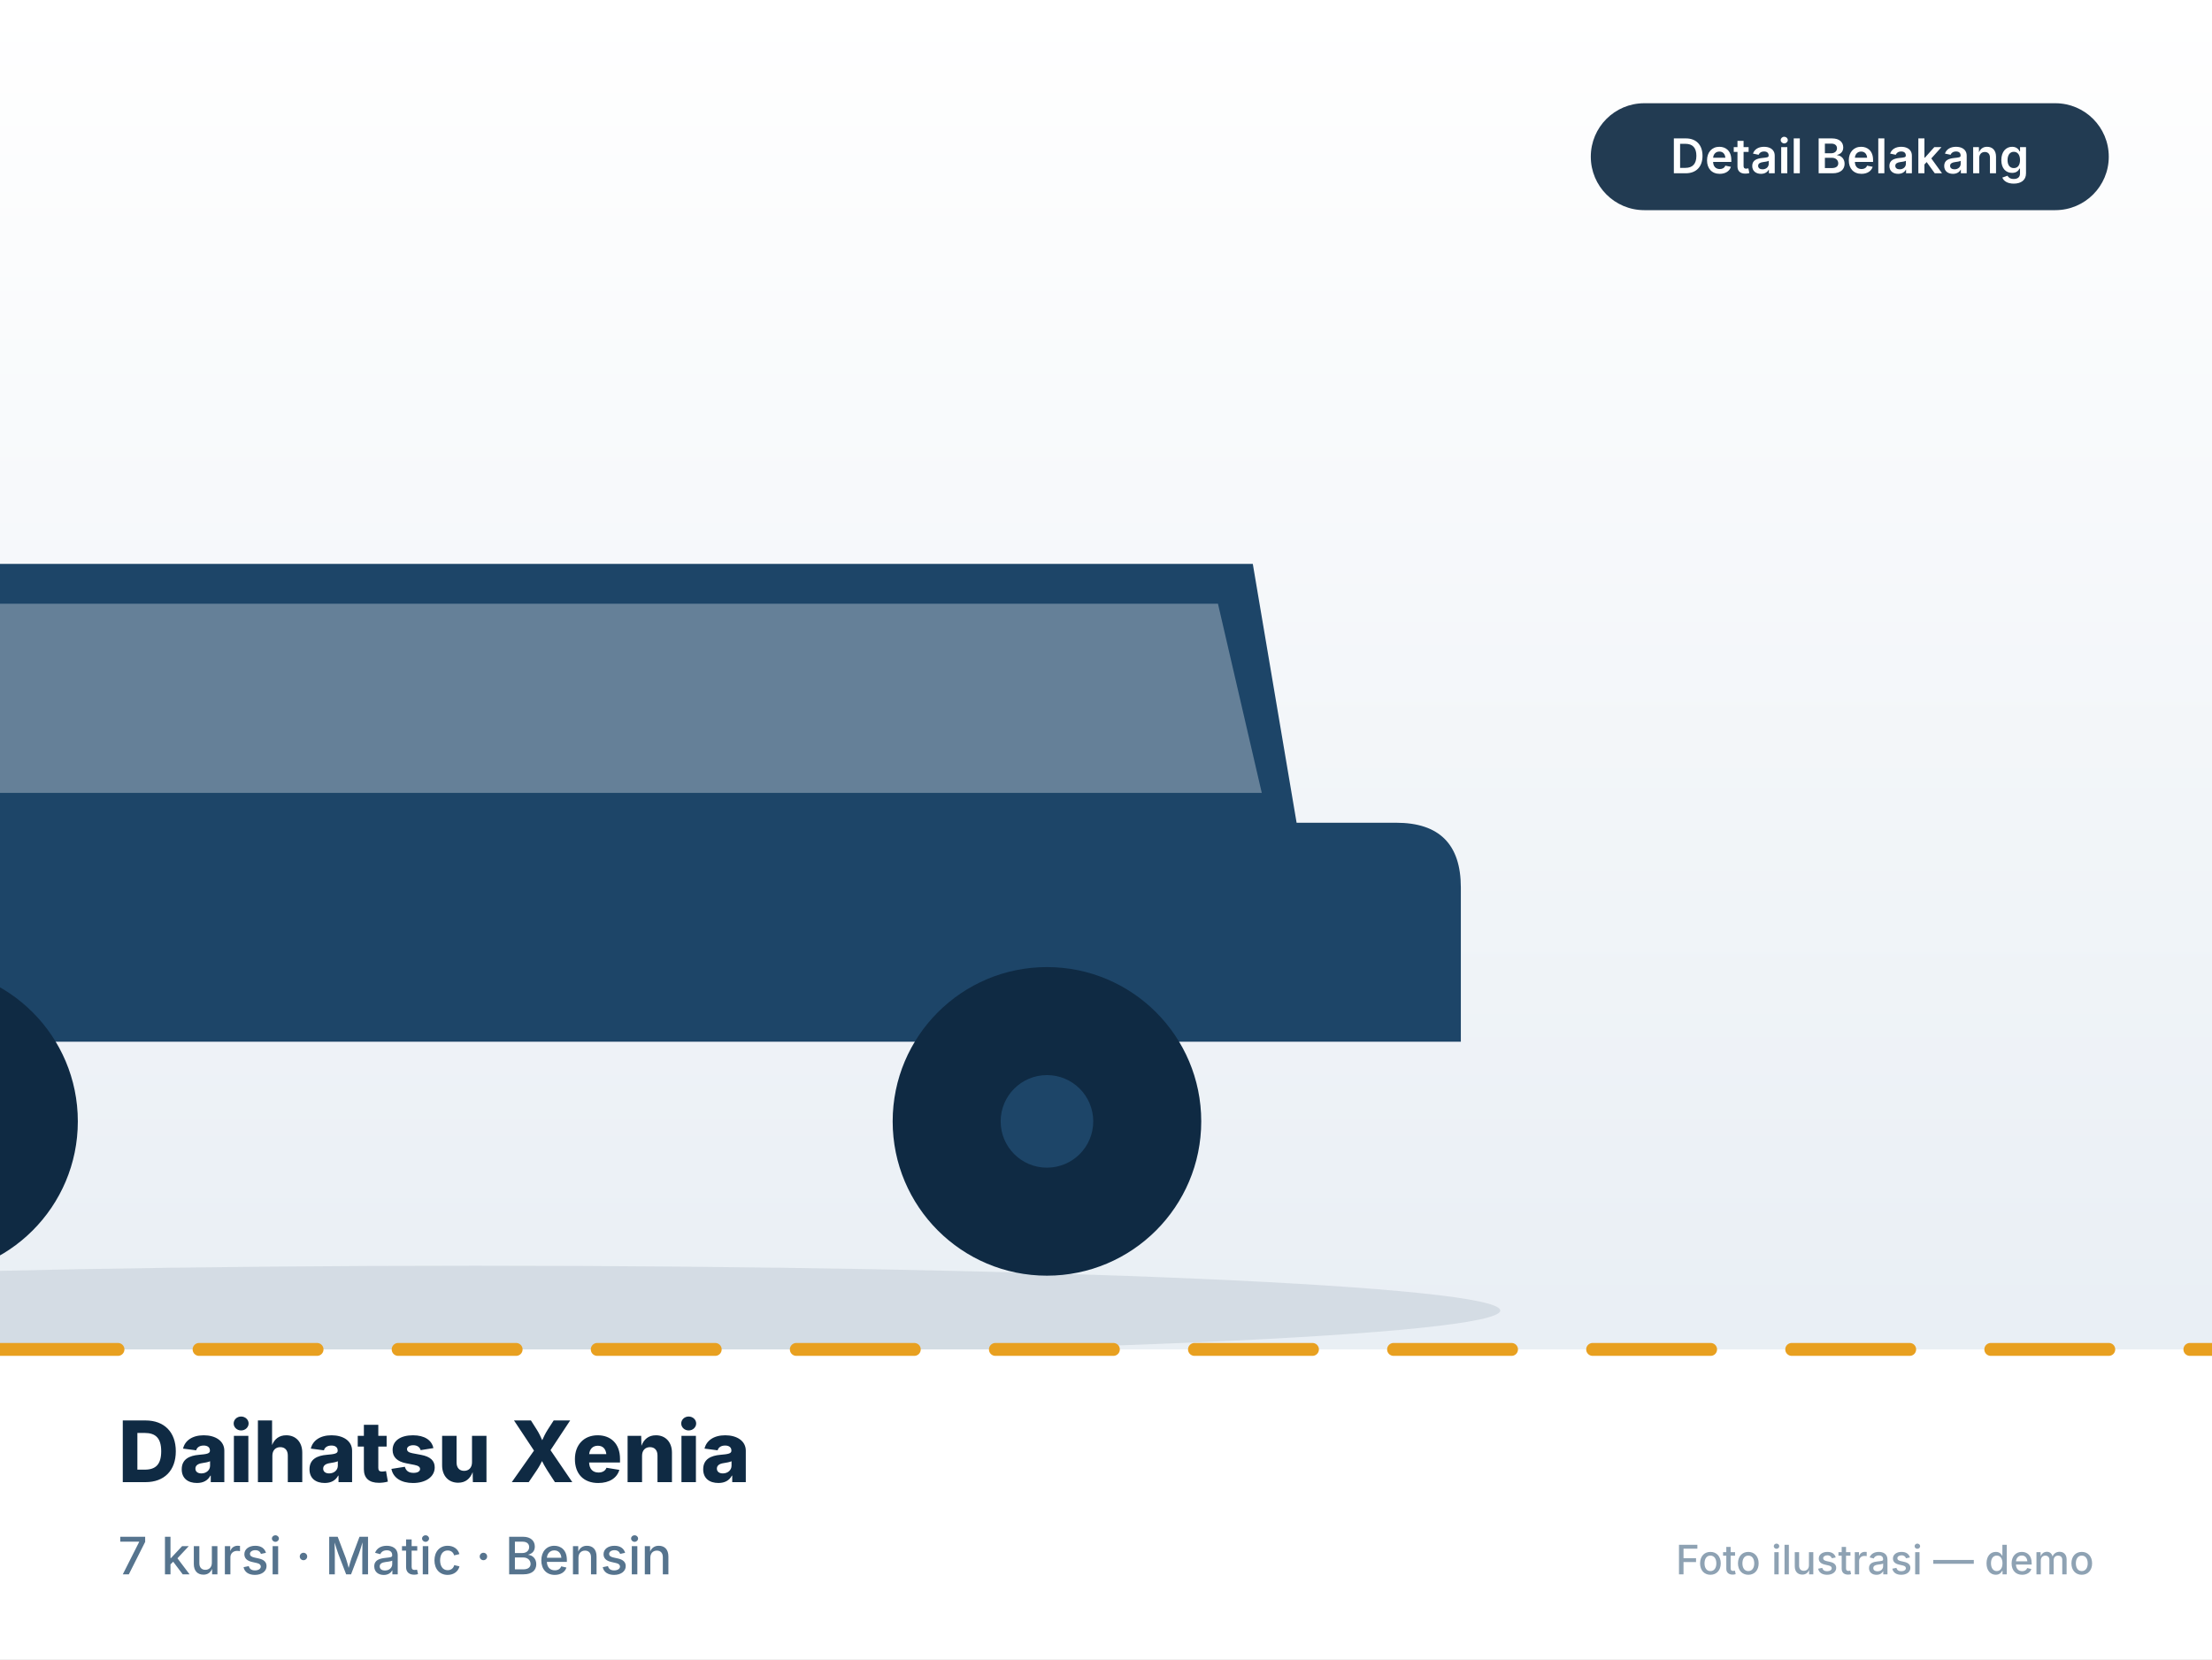
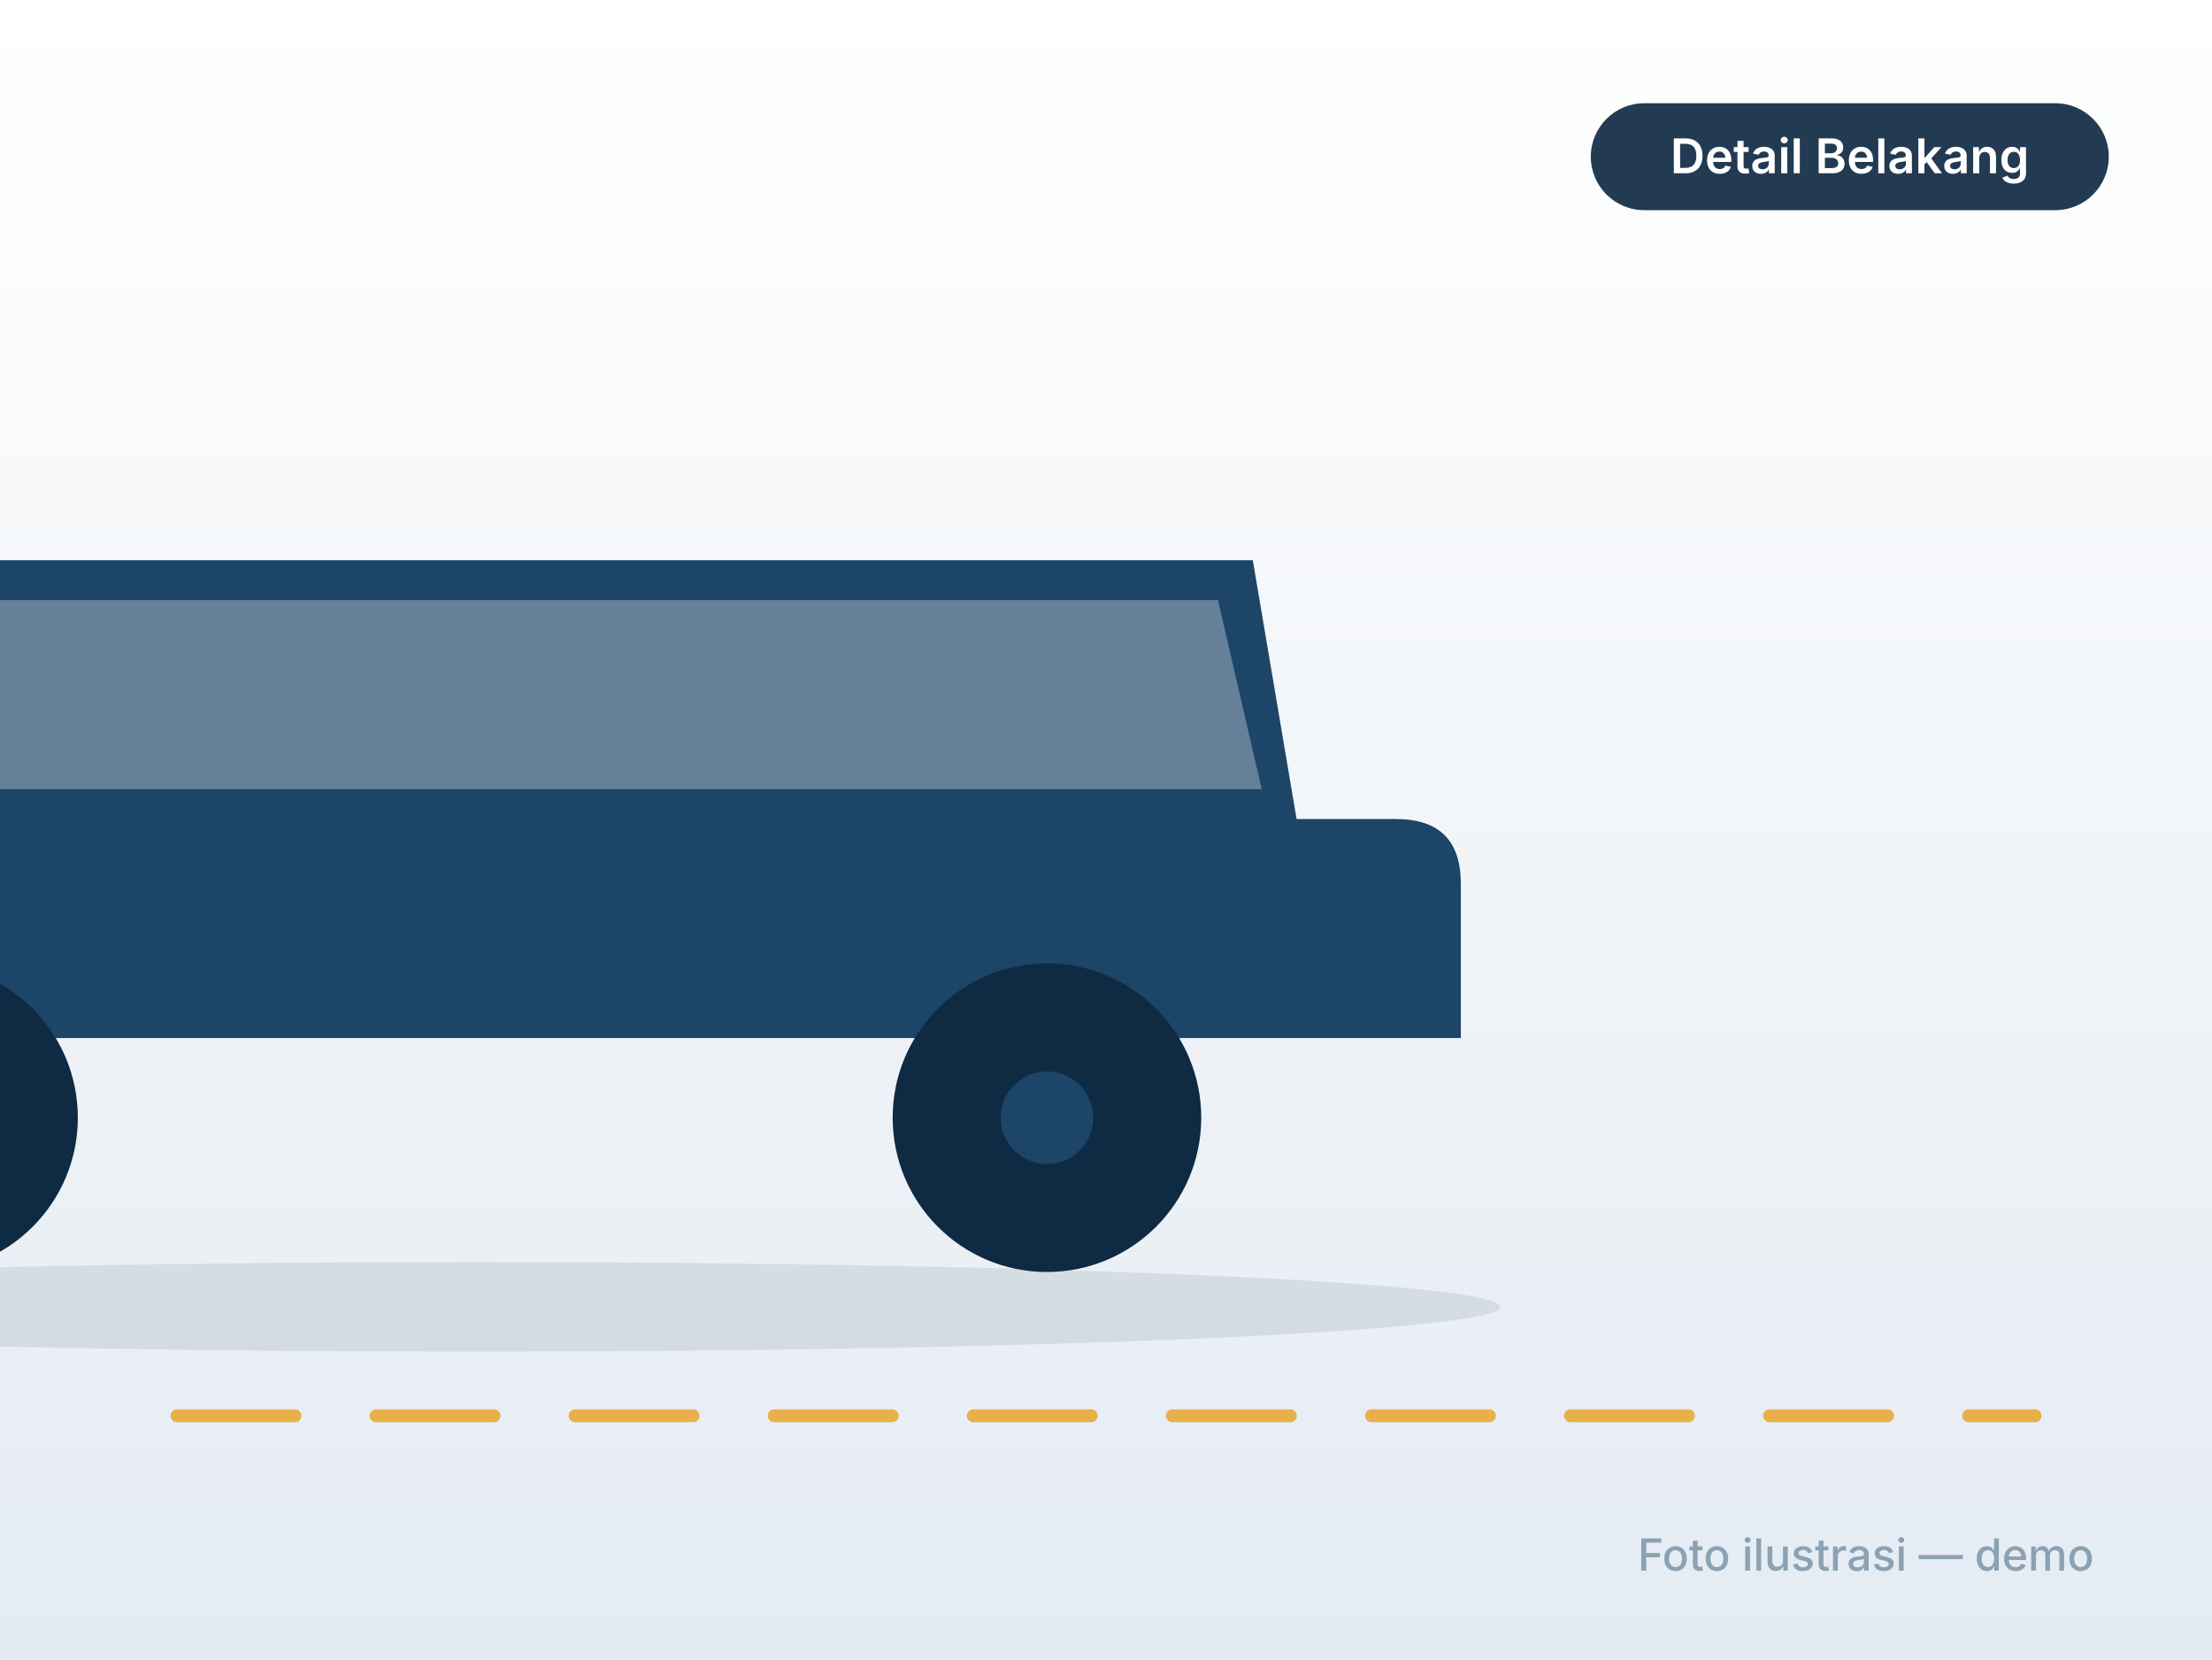
<svg xmlns="http://www.w3.org/2000/svg" viewBox="0 0 1200 900" width="1200" height="900" role="img" aria-label="Daihatsu Xenia — ilustrasi detail belakang">
  <defs>
    <linearGradient id="bg" x1="0" y1="0" x2="0" y2="1">
      <stop offset="0" stop-color="#FFFFFF" />
      <stop offset="1" stop-color="#E4EBF2" />
    </linearGradient>
    <clipPath id="frame">
-       <rect x="0" y="0" width="1200" height="732" />
+       <rect x="0" y="0" width="1200" height="900" />
    </clipPath>
  </defs>
  <rect width="1200" height="900" fill="url(#bg)" />
  <g clip-path="url(#frame)">
-     <g transform="translate(-552.1 -242.2) scale(1.35)">
+     <g transform="translate(-552.1 -241.5) scale(1.35)">
      <g>
-         <ellipse cx="600" cy="706" rx="411.84" ry="18" fill="#0F2A43" opacity="0.10" />
-         <path d="       M 204 536       Q 204 510 230 510       L 292 510       L 328.96 406       L 912.4 406       L 930 510       L 970 510       Q 996 510 996 536       L 996 598       L 204 598       Z" fill="#1D4568" />
-         <path d="       M 306 498       L 342.96 422       L 898.4 422       L 916 498       Z" fill="#FFFFFF" opacity="0.32" />
-         <circle cx="378.24" cy="630" r="62" fill="#0F2A43" />
-         <circle cx="378.24" cy="630" r="18.6" fill="#1D4568" />
-         <circle cx="829.68" cy="630" r="62" fill="#0F2A43" />
-         <circle cx="829.68" cy="630" r="18.6" fill="#1D4568" />
+         <ellipse cx="600" cy="704" rx="411.84" ry="18" fill="#0F2A43" opacity="0.10" />
+         <path d="       M 204 534       Q 204 508 230 508       L 292 508       L 328.96 404       L 912.4 404       L 930 508       L 970 508       Q 996 508 996 534       L 996 596       L 204 596       Z" fill="#1D4568" />
+         <path d="       M 306 496       L 342.96 420       L 898.4 420       L 916 496       Z" fill="#FFFFFF" opacity="0.32" />
+         <circle cx="378.24" cy="628" r="62" fill="#0F2A43" />
+         <circle cx="378.24" cy="628" r="18.6" fill="#1D4568" />
+         <circle cx="829.68" cy="628" r="62" fill="#0F2A43" />
+         <circle cx="829.68" cy="628" r="18.6" fill="#1D4568" />
      </g>
    </g>
  </g>
-   <rect x="0" y="732" width="1200" height="168" fill="#FFFFFF" />
-   <line x1="0" y1="732" x2="1200" y2="732" stroke="#E8A020" stroke-width="7" stroke-dasharray="64 44" stroke-linecap="round" />
+   <line x1="96" y1="768" x2="1104" y2="768" stroke="#E8A020" stroke-width="7" stroke-dasharray="64 44" stroke-linecap="round" opacity="0.8" />
  <g font-family="Plus Jakarta Sans, Inter, system-ui, sans-serif">
-     <text x="64" y="804" font-size="46" font-weight="800" fill="#0F2A43">Daihatsu Xenia</text>
-     <text x="64" y="854" font-size="28" font-weight="500" fill="#1D4568" opacity="0.75">7 kursi · Matic · Bensin</text>
    <rect x="863" y="56" width="281" height="58" rx="29" fill="#0F2A43" opacity="0.92" />
    <text x="1003.5" y="94" font-size="26" font-weight="600" fill="#FFFFFF" text-anchor="middle">Detail Belakang</text>
-     <text x="1136" y="854" font-size="22" font-weight="500" fill="#1D4568" opacity="0.5" text-anchor="end">Foto ilustrasi — demo</text>
+     <text x="1136" y="852" font-size="24" font-weight="500" fill="#1D4568" opacity="0.45" text-anchor="end">Foto ilustrasi — demo</text>
  </g>
</svg>
